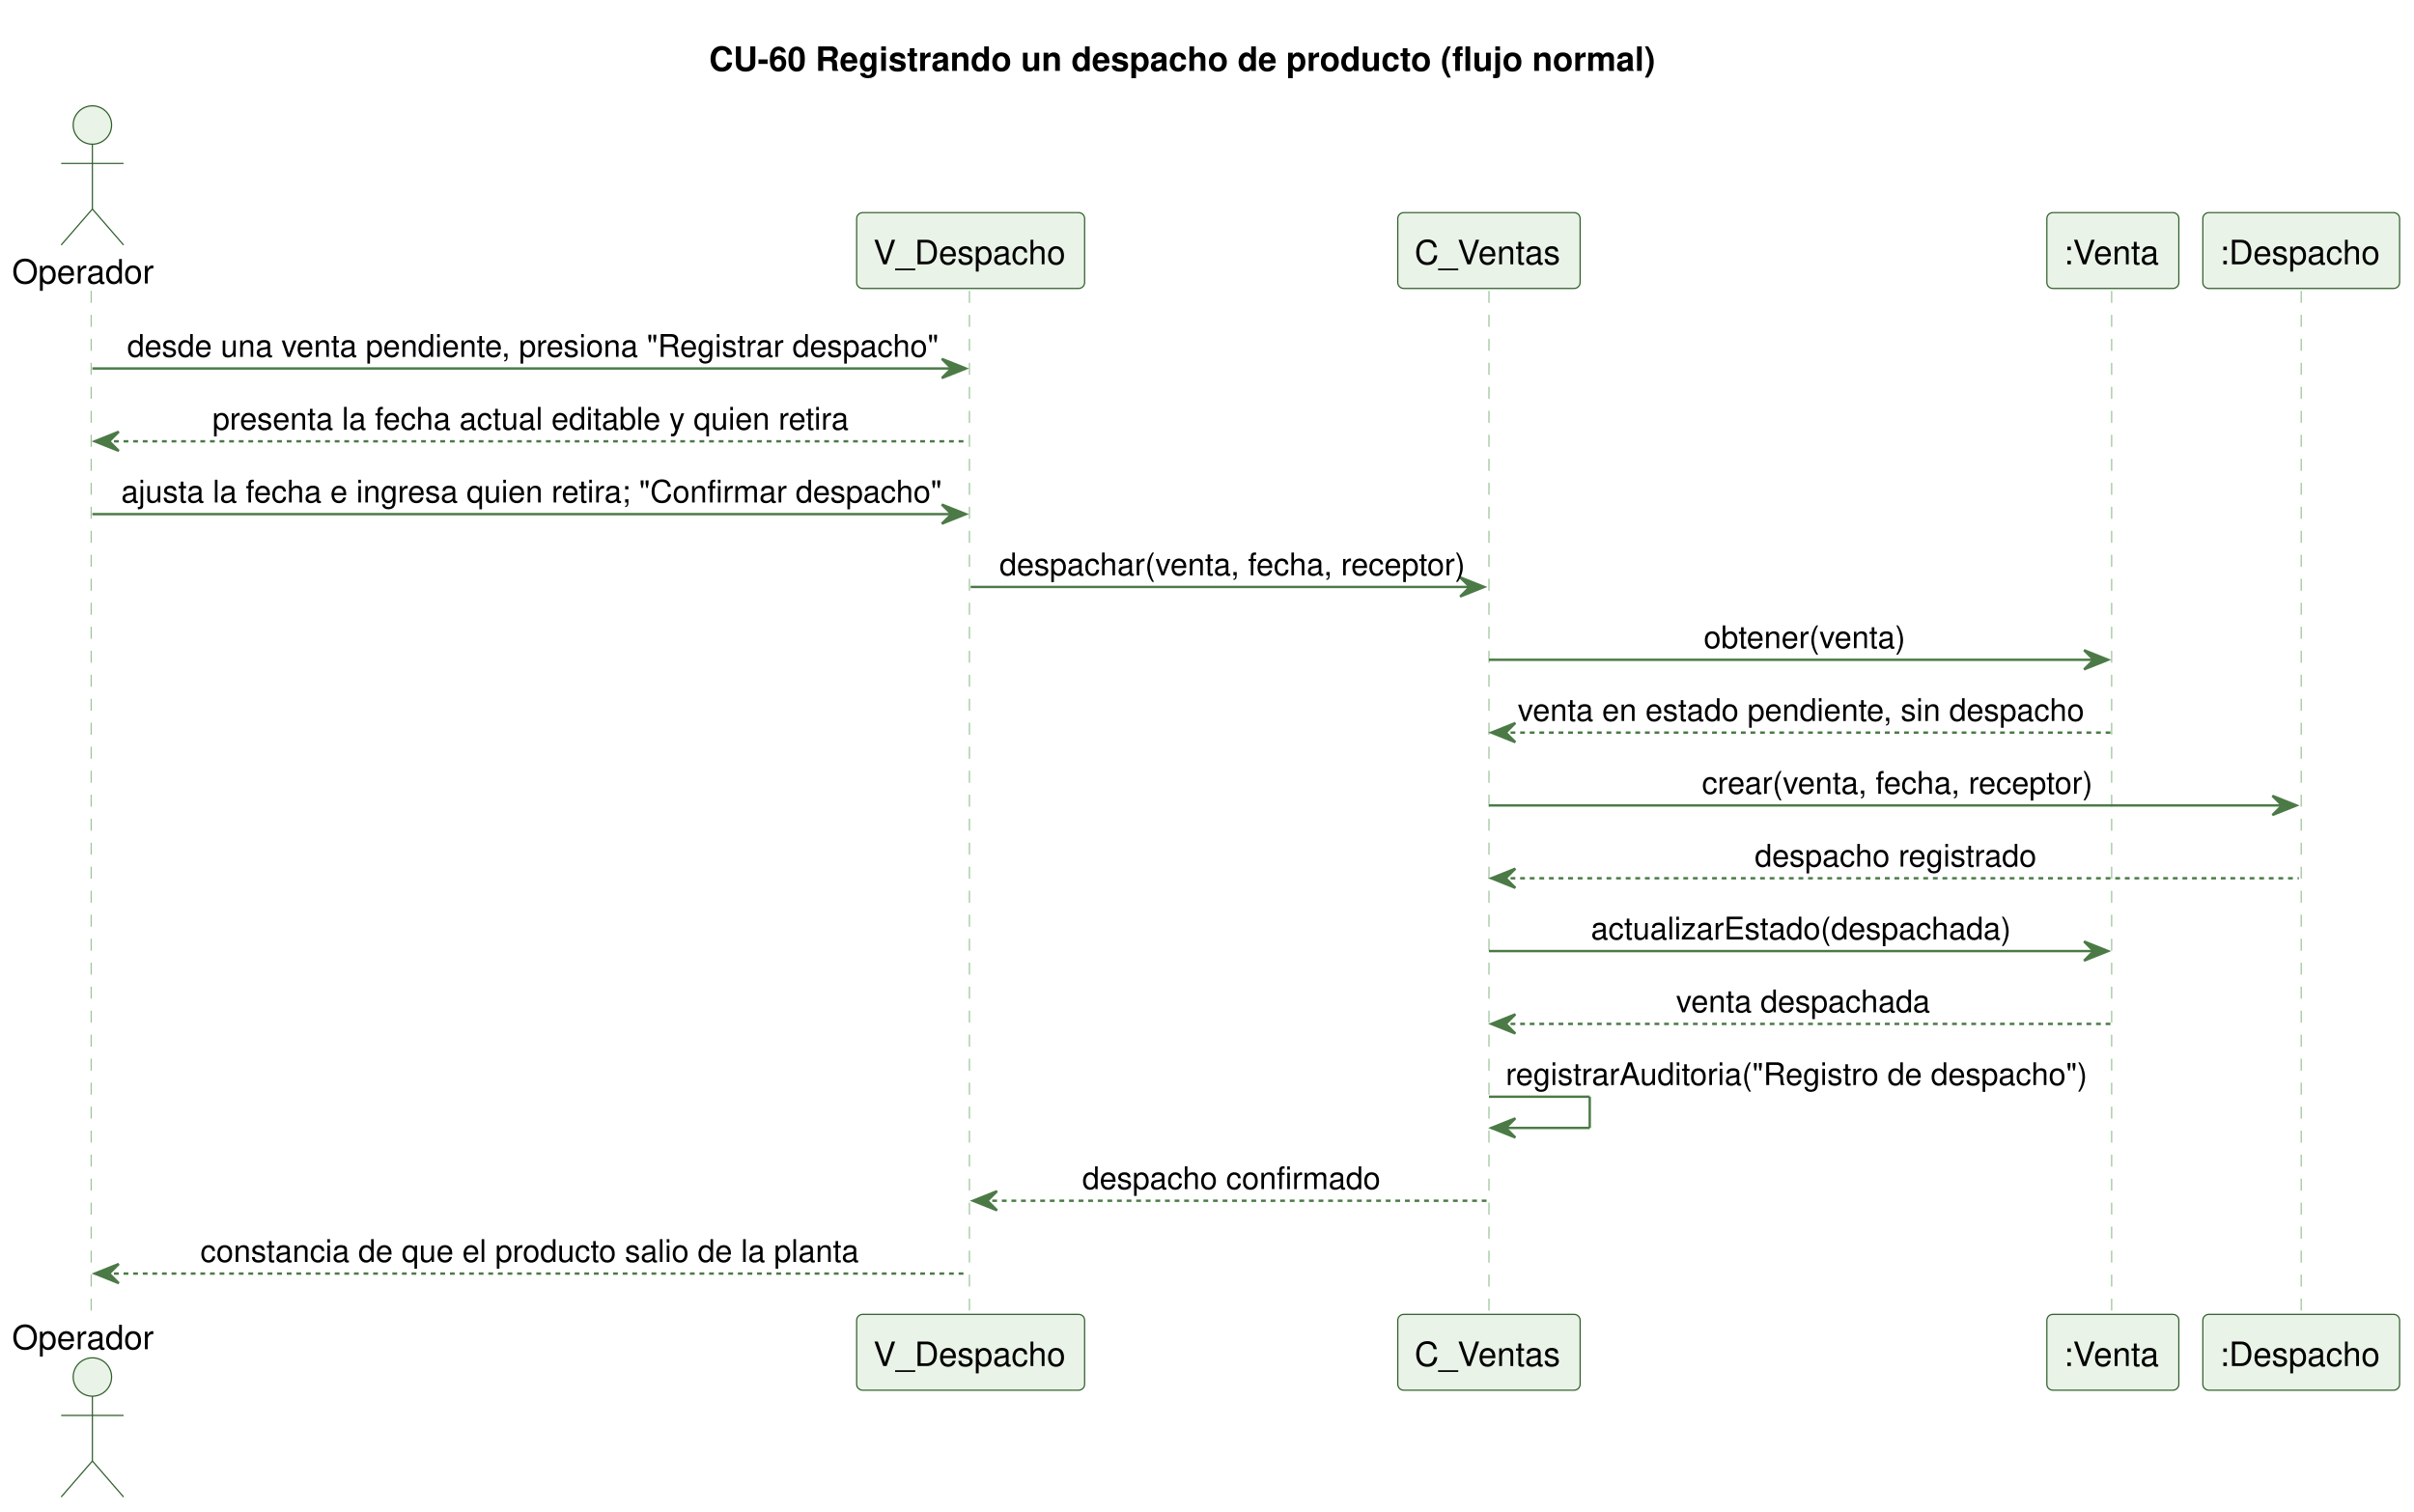
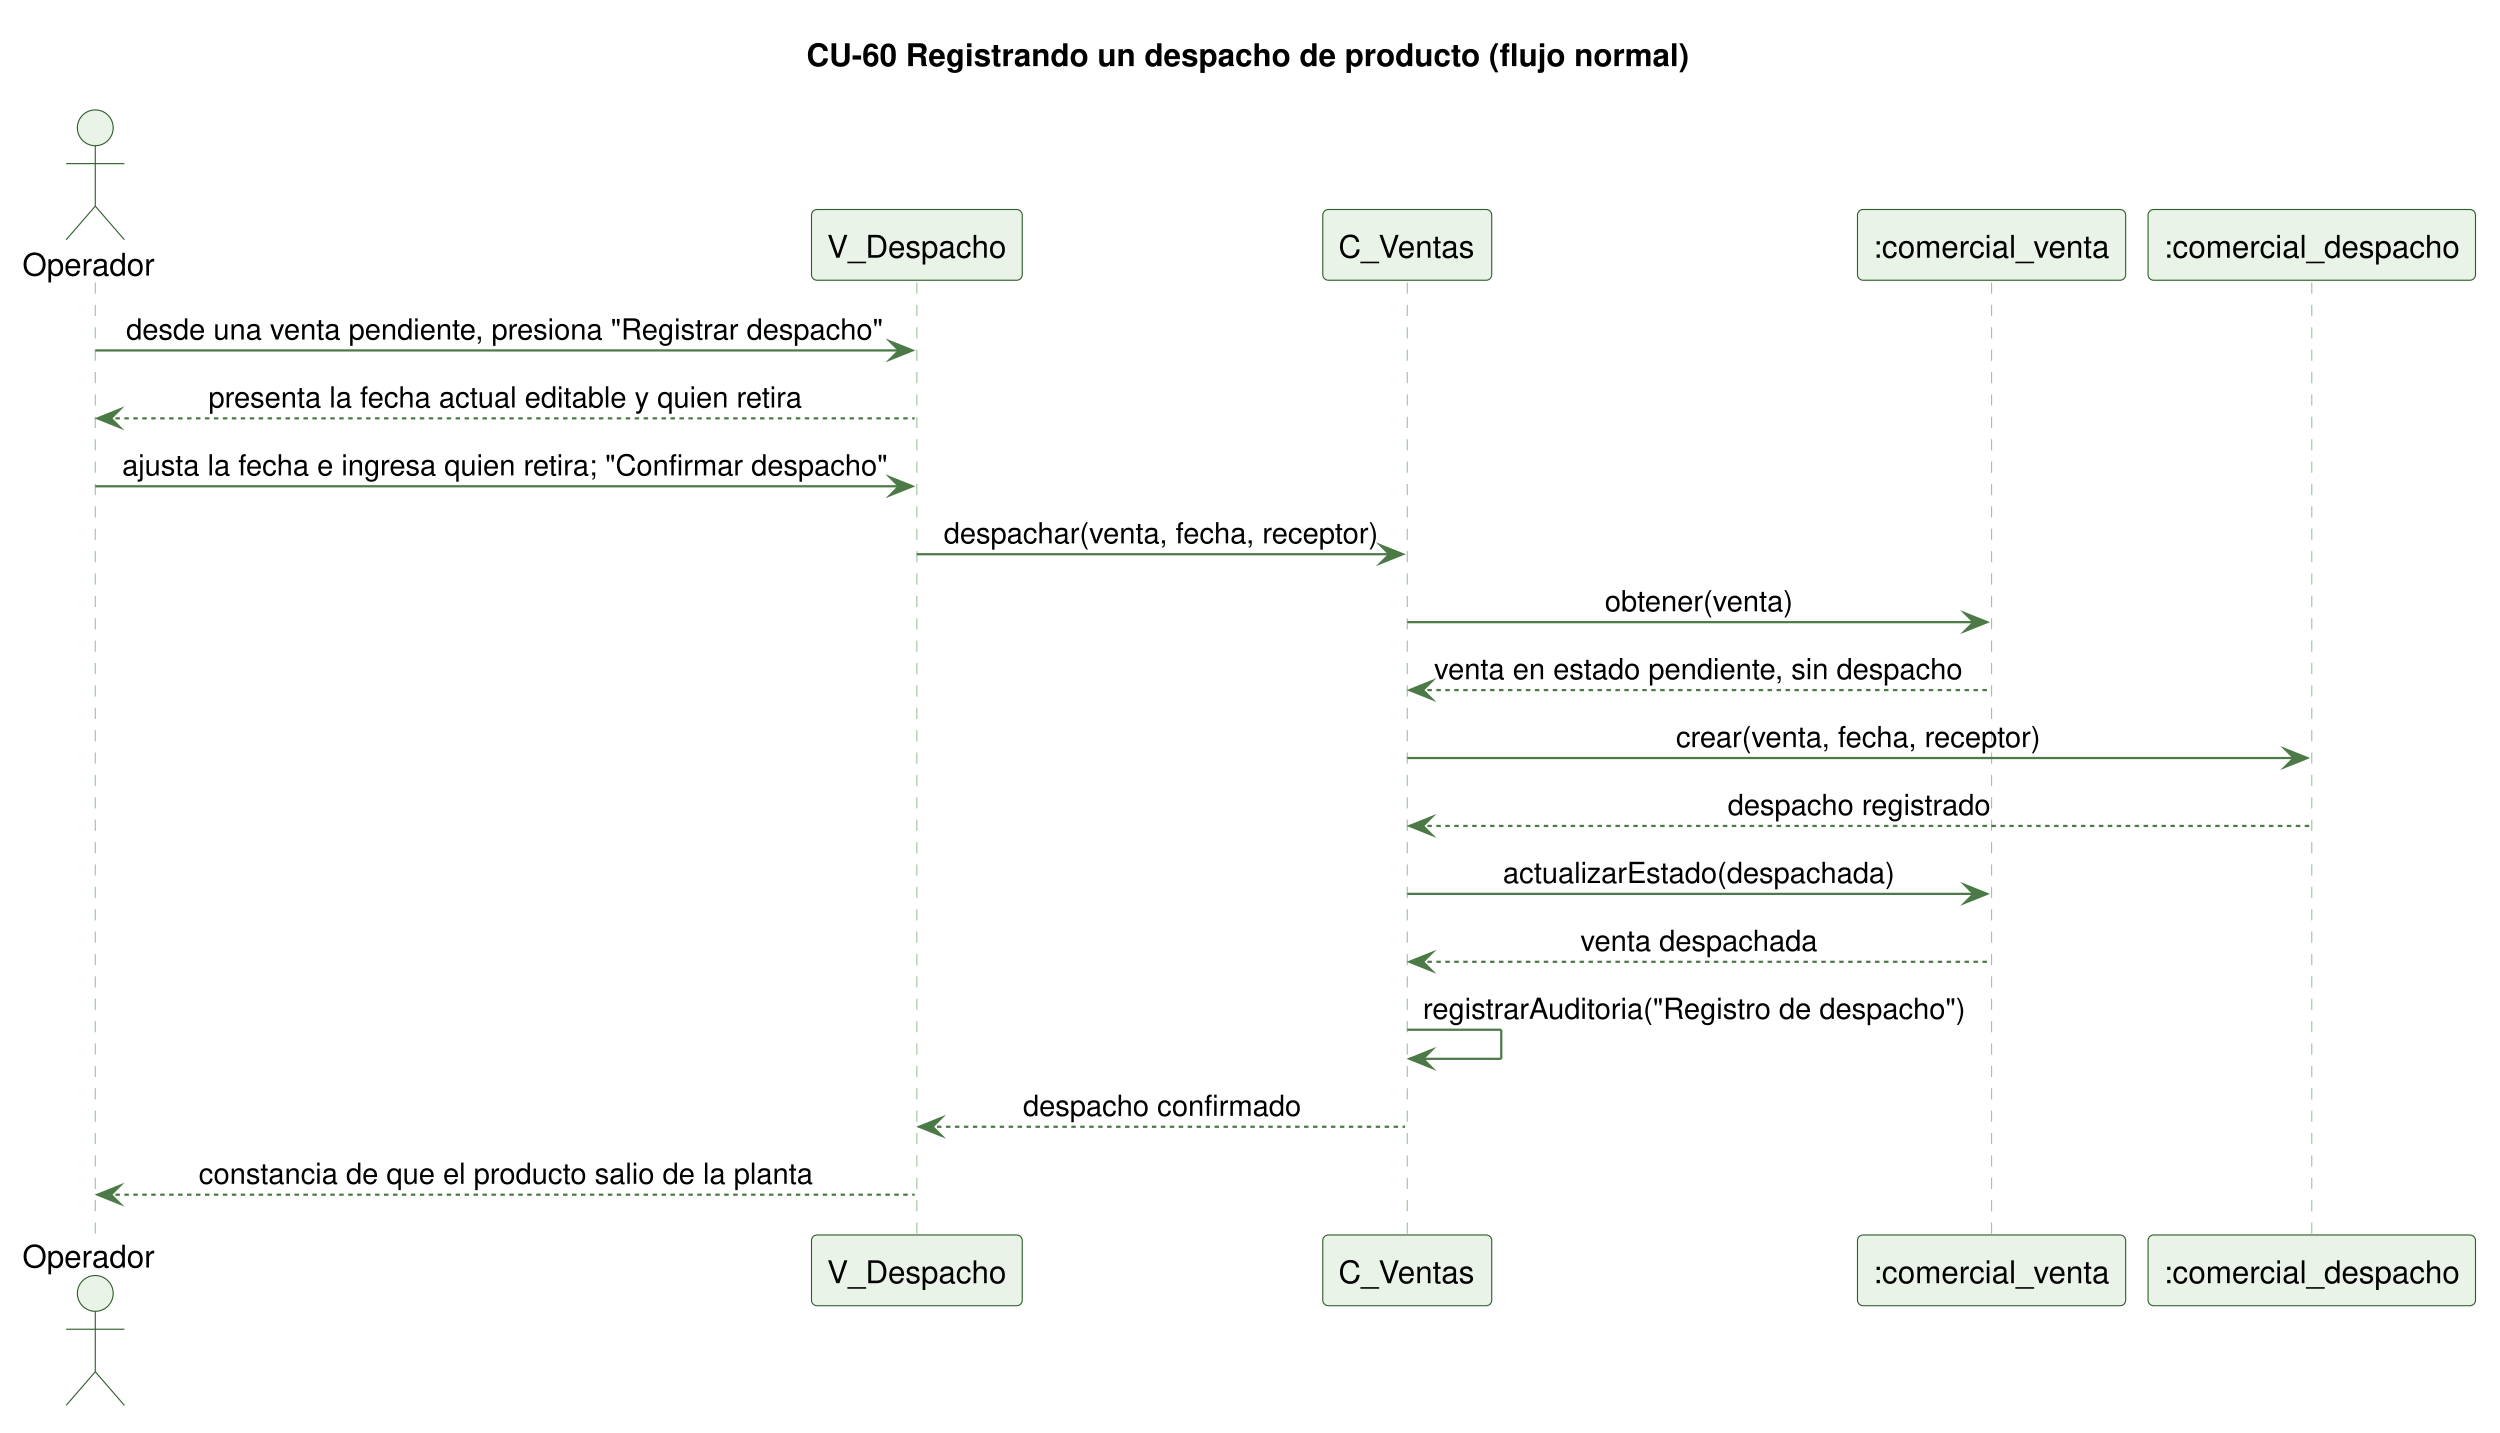
- <svg xmlns="http://www.w3.org/2000/svg" contentStyleType="text/css" height="630px" preserveAspectRatio="none" style="width:1006px;height:630px;background:#FFFFFF;" version="1.1" viewBox="0 0 1006 630" width="1006px" zoomAndPan="magnify">
+ <svg xmlns="http://www.w3.org/2000/svg" version="1.1" data-diagram-type="SEQUENCE" style="width:1117px;height:640px;background:#FFFFFF;" width="1117px" height="640px" viewBox="0 0 1117 640" zoomAndPan="magnify" preserveAspectRatio="none" contentStyleType="text/css">
  <defs />
-   <g>
-     <text fill="#000000" font-family="Helvetica" font-size="14" font-weight="bold" lengthAdjust="spacing" textLength="413" x="295.5" y="29.533">CU-60 Registrando un despacho de producto (flujo normal)</text>
-     <line style="stroke:#9CC49A;stroke-width:0.5;stroke-dasharray:5.0,5.0;" x1="38" x2="38" y1="121.219" y2="548.789" />
-     <line style="stroke:#9CC49A;stroke-width:0.5;stroke-dasharray:5.0,5.0;" x1="404" x2="404" y1="121.219" y2="548.789" />
-     <line style="stroke:#9CC49A;stroke-width:0.5;stroke-dasharray:5.0,5.0;" x1="620.5" x2="620.5" y1="121.219" y2="548.789" />
-     <line style="stroke:#9CC49A;stroke-width:0.5;stroke-dasharray:5.0,5.0;" x1="880" x2="880" y1="121.219" y2="548.789" />
-     <line style="stroke:#9CC49A;stroke-width:0.5;stroke-dasharray:5.0,5.0;" x1="959" x2="959" y1="121.219" y2="548.789" />
-     <text fill="#000000" font-family="Helvetica" font-size="14" lengthAdjust="spacing" textLength="61" x="5" y="118.143">Operador</text>
-     <ellipse cx="38.5" cy="52.109" fill="#EAF3E7" rx="8" ry="8" style="stroke:#2E5E2A;stroke-width:0.5;" />
-     <path d="M38.5,60.109 L38.5,87.109 M25.5,68.109 L51.5,68.109 M38.5,87.109 L25.5,102.109 M38.5,87.109 L51.5,102.109 " fill="none" style="stroke:#2E5E2A;stroke-width:0.5;" />
-     <text fill="#000000" font-family="Helvetica" font-size="14" lengthAdjust="spacing" textLength="61" x="5" y="562.322">Operador</text>
-     <ellipse cx="38.5" cy="573.898" fill="#EAF3E7" rx="8" ry="8" style="stroke:#2E5E2A;stroke-width:0.5;" />
-     <path d="M38.5,581.898 L38.5,608.898 M25.5,589.898 L51.5,589.898 M38.5,608.898 L25.5,623.898 M38.5,608.898 L51.5,623.898 " fill="none" style="stroke:#2E5E2A;stroke-width:0.5;" />
-     <rect fill="#EAF3E7" height="31.609" rx="2.5" ry="2.5" style="stroke:#2E5E2A;stroke-width:0.5;" width="95" x="357" y="88.609" />
-     <text fill="#000000" font-family="Helvetica" font-size="14" lengthAdjust="spacing" textLength="81" x="364" y="110.143">V_Despacho</text>
-     <rect fill="#EAF3E7" height="31.609" rx="2.5" ry="2.5" style="stroke:#2E5E2A;stroke-width:0.5;" width="95" x="357" y="547.789" />
-     <text fill="#000000" font-family="Helvetica" font-size="14" lengthAdjust="spacing" textLength="81" x="364" y="569.322">V_Despacho</text>
-     <rect fill="#EAF3E7" height="31.609" rx="2.5" ry="2.5" style="stroke:#2E5E2A;stroke-width:0.5;" width="76" x="582.5" y="88.609" />
-     <text fill="#000000" font-family="Helvetica" font-size="14" lengthAdjust="spacing" textLength="62" x="589.5" y="110.143">C_Ventas</text>
-     <rect fill="#EAF3E7" height="31.609" rx="2.5" ry="2.5" style="stroke:#2E5E2A;stroke-width:0.5;" width="76" x="582.5" y="547.789" />
-     <text fill="#000000" font-family="Helvetica" font-size="14" lengthAdjust="spacing" textLength="62" x="589.5" y="569.322">C_Ventas</text>
-     <rect fill="#EAF3E7" height="31.609" rx="2.5" ry="2.5" style="stroke:#2E5E2A;stroke-width:0.5;" width="55" x="853" y="88.609" />
-     <text fill="#000000" font-family="Helvetica" font-size="14" lengthAdjust="spacing" textLength="41" x="860" y="110.143">:Venta</text>
-     <rect fill="#EAF3E7" height="31.609" rx="2.5" ry="2.5" style="stroke:#2E5E2A;stroke-width:0.5;" width="55" x="853" y="547.789" />
-     <text fill="#000000" font-family="Helvetica" font-size="14" lengthAdjust="spacing" textLength="41" x="860" y="569.322">:Venta</text>
-     <rect fill="#EAF3E7" height="31.609" rx="2.5" ry="2.5" style="stroke:#2E5E2A;stroke-width:0.5;" width="82" x="918" y="88.609" />
-     <text fill="#000000" font-family="Helvetica" font-size="14" lengthAdjust="spacing" textLength="68" x="925" y="110.143">:Despacho</text>
-     <rect fill="#EAF3E7" height="31.609" rx="2.5" ry="2.5" style="stroke:#2E5E2A;stroke-width:0.5;" width="82" x="918" y="547.789" />
-     <text fill="#000000" font-family="Helvetica" font-size="14" lengthAdjust="spacing" textLength="68" x="925" y="569.322">:Despacho</text>
-     <polygon fill="#4B7A46" points="392.5,149.57,402.5,153.57,392.5,157.57,396.5,153.57" style="stroke:#4B7A46;stroke-width:1.0;" />
-     <line style="stroke:#4B7A46;stroke-width:1.0;" x1="38.5" x2="398.5" y1="153.57" y2="153.57" />
-     <text fill="#000000" font-family="Helvetica" font-size="13" lengthAdjust="spacing" textLength="337" x="53" y="148.714">desde una venta pendiente, presiona "Registrar despacho"</text>
-     <polygon fill="#4B7A46" points="49.5,179.922,39.5,183.922,49.5,187.922,45.5,183.922" style="stroke:#4B7A46;stroke-width:1.0;" />
-     <line style="stroke:#4B7A46;stroke-width:1.0;stroke-dasharray:2.0,2.0;" x1="43.5" x2="403.5" y1="183.922" y2="183.922" />
-     <text fill="#000000" font-family="Helvetica" font-size="13" lengthAdjust="spacing" textLength="266" x="88.5" y="179.065">presenta la fecha actual editable y quien retira</text>
-     <polygon fill="#4B7A46" points="392.5,210.273,402.5,214.273,392.5,218.273,396.5,214.273" style="stroke:#4B7A46;stroke-width:1.0;" />
-     <line style="stroke:#4B7A46;stroke-width:1.0;" x1="38.5" x2="398.5" y1="214.273" y2="214.273" />
-     <text fill="#000000" font-family="Helvetica" font-size="13" lengthAdjust="spacing" textLength="342" x="50.5" y="209.417">ajusta la fecha e ingresa quien retira; "Confirmar despacho"</text>
-     <polygon fill="#4B7A46" points="608.5,240.625,618.5,244.625,608.5,248.625,612.5,244.625" style="stroke:#4B7A46;stroke-width:1.0;" />
-     <line style="stroke:#4B7A46;stroke-width:1.0;" x1="404.5" x2="614.5" y1="244.625" y2="244.625" />
-     <text fill="#000000" font-family="Helvetica" font-size="13" lengthAdjust="spacing" textLength="192" x="416.5" y="239.769">despachar(venta, fecha, receptor)</text>
-     <polygon fill="#4B7A46" points="868.5,270.977,878.5,274.977,868.5,278.977,872.5,274.977" style="stroke:#4B7A46;stroke-width:1.0;" />
-     <line style="stroke:#4B7A46;stroke-width:1.0;" x1="620.5" x2="874.5" y1="274.977" y2="274.977" />
-     <text fill="#000000" font-family="Helvetica" font-size="13" lengthAdjust="spacing" textLength="81" x="710" y="270.12">obtener(venta)</text>
-     <polygon fill="#4B7A46" points="631.5,301.328,621.5,305.328,631.5,309.328,627.5,305.328" style="stroke:#4B7A46;stroke-width:1.0;" />
-     <line style="stroke:#4B7A46;stroke-width:1.0;stroke-dasharray:2.0,2.0;" x1="625.5" x2="879.5" y1="305.328" y2="305.328" />
-     <text fill="#000000" font-family="Helvetica" font-size="13" lengthAdjust="spacing" textLength="236" x="632.5" y="300.472">venta en estado pendiente, sin despacho</text>
-     <polygon fill="#4B7A46" points="947,331.68,957,335.68,947,339.68,951,335.68" style="stroke:#4B7A46;stroke-width:1.0;" />
-     <line style="stroke:#4B7A46;stroke-width:1.0;" x1="620.5" x2="953" y1="335.68" y2="335.68" />
-     <text fill="#000000" font-family="Helvetica" font-size="13" lengthAdjust="spacing" textLength="161" x="709.25" y="330.823">crear(venta, fecha, receptor)</text>
-     <polygon fill="#4B7A46" points="631.5,362.031,621.5,366.031,631.5,370.031,627.5,366.031" style="stroke:#4B7A46;stroke-width:1.0;" />
-     <line style="stroke:#4B7A46;stroke-width:1.0;stroke-dasharray:2.0,2.0;" x1="625.5" x2="958" y1="366.031" y2="366.031" />
-     <text fill="#000000" font-family="Helvetica" font-size="13" lengthAdjust="spacing" textLength="117" x="731.25" y="361.175">despacho registrado</text>
-     <polygon fill="#4B7A46" points="868.5,392.383,878.5,396.383,868.5,400.383,872.5,396.383" style="stroke:#4B7A46;stroke-width:1.0;" />
-     <line style="stroke:#4B7A46;stroke-width:1.0;" x1="620.5" x2="874.5" y1="396.383" y2="396.383" />
-     <text fill="#000000" font-family="Helvetica" font-size="13" lengthAdjust="spacing" textLength="175" x="663" y="391.526">actualizarEstado(despachada)</text>
-     <polygon fill="#4B7A46" points="631.5,422.734,621.5,426.734,631.5,430.734,627.5,426.734" style="stroke:#4B7A46;stroke-width:1.0;" />
-     <line style="stroke:#4B7A46;stroke-width:1.0;stroke-dasharray:2.0,2.0;" x1="625.5" x2="879.5" y1="426.734" y2="426.734" />
-     <text fill="#000000" font-family="Helvetica" font-size="13" lengthAdjust="spacing" textLength="104" x="698.5" y="421.878">venta despachada</text>
-     <line style="stroke:#4B7A46;stroke-width:1.0;" x1="620.5" x2="662.5" y1="457.086" y2="457.086" />
-     <line style="stroke:#4B7A46;stroke-width:1.0;" x1="662.5" x2="662.5" y1="457.086" y2="470.086" />
-     <line style="stroke:#4B7A46;stroke-width:1.0;" x1="621.5" x2="662.5" y1="470.086" y2="470.086" />
-     <polygon fill="#4B7A46" points="631.5,466.086,621.5,470.086,631.5,474.086,627.5,470.086" style="stroke:#4B7A46;stroke-width:1.0;" />
-     <text fill="#000000" font-family="Helvetica" font-size="13" lengthAdjust="spacing" textLength="242" x="627.5" y="452.229">registrarAuditoria("Registro de despacho")</text>
-     <polygon fill="#4B7A46" points="415.5,496.438,405.5,500.438,415.5,504.438,411.5,500.438" style="stroke:#4B7A46;stroke-width:1.0;" />
-     <line style="stroke:#4B7A46;stroke-width:1.0;stroke-dasharray:2.0,2.0;" x1="409.5" x2="619.5" y1="500.438" y2="500.438" />
-     <text fill="#000000" font-family="Helvetica" font-size="13" lengthAdjust="spacing" textLength="123" x="451" y="495.581">despacho confirmado</text>
-     <polygon fill="#4B7A46" points="49.5,526.789,39.5,530.789,49.5,534.789,45.5,530.789" style="stroke:#4B7A46;stroke-width:1.0;" />
-     <line style="stroke:#4B7A46;stroke-width:1.0;stroke-dasharray:2.0,2.0;" x1="43.5" x2="403.5" y1="530.789" y2="530.789" />
-     <text fill="#000000" font-family="Helvetica" font-size="13" lengthAdjust="spacing" textLength="276" x="83.5" y="525.933">constancia de que el producto salio de la planta</text>
+   <g font-family="sans-serif" lengthAdjust="spacing">
+     <g class="title" data-source-line="13">
+       <text x="360.347" y="29.533" fill="#000" font-size="14" textLength="394.352" font-weight="700" font-family="Helvetica">CU-60 Registrando un despacho de producto (flujo normal)</text>
+     </g>
+     <g>
+       <rect x="39.072" y="126.219" width="8" height="425.57" fill="#000" fill-opacity="0" />
+       <line x1="42.572" y1="126.219" x2="42.572" y2="551.789" style="stroke:#9CC49A;stroke-width:0.5;stroke-dasharray:5,5;" />
+     </g>
+     <g>
+       <rect x="406.157" y="126.219" width="8" height="425.57" fill="#000" fill-opacity="0" />
+       <line x1="409.657" y1="126.219" x2="409.657" y2="551.789" style="stroke:#9CC49A;stroke-width:0.5;stroke-dasharray:5,5;" />
+     </g>
+     <g>
+       <rect x="625.265" y="126.219" width="8" height="425.57" fill="#000" fill-opacity="0" />
+       <line x1="628.765" y1="126.219" x2="628.765" y2="551.789" style="stroke:#9CC49A;stroke-width:0.5;stroke-dasharray:5,5;" />
+     </g>
+     <g>
+       <rect x="886.337" y="126.219" width="8" height="425.57" fill="#000" fill-opacity="0" />
+       <line x1="889.837" y1="126.219" x2="889.837" y2="551.789" style="stroke:#9CC49A;stroke-width:0.5;stroke-dasharray:5,5;" />
+     </g>
+     <g>
+       <rect x="1029.398" y="126.219" width="8" height="425.57" fill="#000" fill-opacity="0" />
+       <line x1="1032.898" y1="126.219" x2="1032.898" y2="551.789" style="stroke:#9CC49A;stroke-width:0.5;stroke-dasharray:5,5;" />
+     </g>
+     <text x="10" y="123.143" fill="#000" font-size="14" textLength="59.145" font-family="Helvetica">Operador</text>
+     <ellipse cx="42.572" cy="57.109" rx="8" ry="8" fill="#EAF3E7" style="stroke:#2E5E2A;stroke-width:0.5;" />
+     <path d="M42.572,65.109 L42.572,92.109 M29.572,73.109 L55.572,73.109 M42.572,92.109 L29.572,107.109 M42.572,92.109 L55.572,107.109" style="stroke:#2E5E2A;stroke-width:0.5;" fill="none" />
+     <rect x="362.574" y="93.609" width="94.165" height="31.609" fill="#EAF3E7" style="stroke:#2E5E2A;stroke-width:0.5;" rx="2.5" ry="2.5" />
+     <text x="369.574" y="115.143" fill="#000" font-size="14" textLength="80.165" font-family="Helvetica">V_Despacho</text>
+     <rect x="591.023" y="93.609" width="75.482" height="31.609" fill="#EAF3E7" style="stroke:#2E5E2A;stroke-width:0.5;" rx="2.5" ry="2.5" />
+     <text x="598.023" y="115.143" fill="#000" font-size="14" textLength="61.482" font-family="Helvetica">C_Ventas</text>
+     <rect x="829.923" y="93.609" width="119.827" height="31.609" fill="#EAF3E7" style="stroke:#2E5E2A;stroke-width:0.5;" rx="2.5" ry="2.5" />
+     <text x="836.923" y="115.143" fill="#000" font-size="14" textLength="105.827" font-family="Helvetica">:comercial_venta</text>
+     <rect x="959.75" y="93.609" width="146.296" height="31.609" fill="#EAF3E7" style="stroke:#2E5E2A;stroke-width:0.5;" rx="2.5" ry="2.5" />
+     <text x="966.75" y="115.143" fill="#000" font-size="14" textLength="132.296" font-family="Helvetica">:comercial_despacho</text>
+     <text x="10" y="566.322" fill="#000" font-size="14" textLength="59.145" font-family="Helvetica">Operador</text>
+     <ellipse cx="42.572" cy="577.898" rx="8" ry="8" fill="#EAF3E7" style="stroke:#2E5E2A;stroke-width:0.5;" />
+     <path d="M42.572,585.898 L42.572,612.898 M29.572,593.898 L55.572,593.898 M42.572,612.898 L29.572,627.898 M42.572,612.898 L55.572,627.898" style="stroke:#2E5E2A;stroke-width:0.5;" fill="none" />
+     <rect x="362.574" y="551.789" width="94.165" height="31.609" fill="#EAF3E7" style="stroke:#2E5E2A;stroke-width:0.5;" rx="2.5" ry="2.5" />
+     <text x="369.574" y="573.322" fill="#000" font-size="14" textLength="80.165" font-family="Helvetica">V_Despacho</text>
+     <rect x="591.023" y="551.789" width="75.482" height="31.609" fill="#EAF3E7" style="stroke:#2E5E2A;stroke-width:0.5;" rx="2.5" ry="2.5" />
+     <text x="598.023" y="573.322" fill="#000" font-size="14" textLength="61.482" font-family="Helvetica">C_Ventas</text>
+     <rect x="829.923" y="551.789" width="119.827" height="31.609" fill="#EAF3E7" style="stroke:#2E5E2A;stroke-width:0.5;" rx="2.5" ry="2.5" />
+     <text x="836.923" y="573.322" fill="#000" font-size="14" textLength="105.827" font-family="Helvetica">:comercial_venta</text>
+     <rect x="959.75" y="551.789" width="146.296" height="31.609" fill="#EAF3E7" style="stroke:#2E5E2A;stroke-width:0.5;" rx="2.5" ry="2.5" />
+     <text x="966.75" y="573.322" fill="#000" font-size="14" textLength="132.296" font-family="Helvetica">:comercial_despacho</text>
+     <polygon points="397.657,152.57,407.657,156.57,397.657,160.57,401.657,156.57" fill="#4B7A46" style="stroke:#4B7A46;stroke-width:1;stroke-linejoin:miter;stroke-miterlimit:10;" />
+     <line x1="42.572" y1="156.57" x2="403.657" y2="156.57" style="stroke:#4B7A46;stroke-width:1;" />
+     <text x="56.356" y="151.714" fill="#000" font-size="13" textLength="339.517" font-family="Helvetica">desde una venta pendiente, presiona "Registrar despacho"</text>
+     <polygon points="53.572,182.922,43.572,186.922,53.572,190.922,49.572,186.922" fill="#4B7A46" style="stroke:#4B7A46;stroke-width:1;stroke-linejoin:miter;stroke-miterlimit:10;" />
+     <line x1="47.572" y1="186.922" x2="408.657" y2="186.922" style="stroke:#4B7A46;stroke-width:1;stroke-dasharray:2,2;" />
+     <text x="93.141" y="182.065" fill="#000" font-size="13" textLength="265.948" font-family="Helvetica">presenta la fecha actual editable y quien retira</text>
+     <polygon points="397.657,213.273,407.657,217.273,397.657,221.273,401.657,217.273" fill="#4B7A46" style="stroke:#4B7A46;stroke-width:1;stroke-linejoin:miter;stroke-miterlimit:10;" />
+     <line x1="42.572" y1="217.273" x2="403.657" y2="217.273" style="stroke:#4B7A46;stroke-width:1;" />
+     <text x="54.572" y="212.417" fill="#000" font-size="13" textLength="343.084" font-family="Helvetica">ajusta la fecha e ingresa quien retira; "Confirmar despacho"</text>
+     <polygon points="616.765,243.625,626.765,247.625,616.765,251.625,620.765,247.625" fill="#4B7A46" style="stroke:#4B7A46;stroke-width:1;stroke-linejoin:miter;stroke-miterlimit:10;" />
+     <line x1="409.657" y1="247.625" x2="622.765" y2="247.625" style="stroke:#4B7A46;stroke-width:1;" />
+     <text x="421.657" y="242.769" fill="#000" font-size="13" textLength="195.108" font-family="Helvetica">despachar(venta, fecha, receptor)</text>
+     <polygon points="877.837,273.977,887.837,277.977,877.837,281.977,881.837,277.977" fill="#4B7A46" style="stroke:#4B7A46;stroke-width:1;stroke-linejoin:miter;stroke-miterlimit:10;" />
+     <line x1="628.765" y1="277.977" x2="883.837" y2="277.977" style="stroke:#4B7A46;stroke-width:1;" />
+     <text x="717.025" y="273.12" fill="#000" font-size="13" textLength="84.551" font-family="Helvetica">obtener(venta)</text>
+     <polygon points="639.765,304.328,629.765,308.328,639.765,312.328,635.765,308.328" fill="#4B7A46" style="stroke:#4B7A46;stroke-width:1;stroke-linejoin:miter;stroke-miterlimit:10;" />
+     <line x1="633.765" y1="308.328" x2="888.837" y2="308.328" style="stroke:#4B7A46;stroke-width:1;stroke-dasharray:2,2;" />
+     <text x="640.765" y="303.472" fill="#000" font-size="13" textLength="237.072" font-family="Helvetica">venta en estado pendiente, sin despacho</text>
+     <polygon points="1020.898,334.68,1030.898,338.68,1020.898,342.68,1024.898,338.68" fill="#4B7A46" style="stroke:#4B7A46;stroke-width:1;stroke-linejoin:miter;stroke-miterlimit:10;" />
+     <line x1="628.765" y1="338.68" x2="1026.898" y2="338.68" style="stroke:#4B7A46;stroke-width:1;" />
+     <text x="748.823" y="333.823" fill="#000" font-size="13" textLength="164.017" font-family="Helvetica">crear(venta, fecha, receptor)</text>
+     <polygon points="639.765,365.031,629.765,369.031,639.765,373.031,635.765,369.031" fill="#4B7A46" style="stroke:#4B7A46;stroke-width:1;stroke-linejoin:miter;stroke-miterlimit:10;" />
+     <line x1="633.765" y1="369.031" x2="1031.898" y2="369.031" style="stroke:#4B7A46;stroke-width:1;stroke-dasharray:2,2;" />
+     <text x="771.932" y="364.175" fill="#000" font-size="13" textLength="117.8" font-family="Helvetica">despacho registrado</text>
+     <polygon points="877.837,395.383,887.837,399.383,877.837,403.383,881.837,399.383" fill="#4B7A46" style="stroke:#4B7A46;stroke-width:1;stroke-linejoin:miter;stroke-miterlimit:10;" />
+     <line x1="628.765" y1="399.383" x2="883.837" y2="399.383" style="stroke:#4B7A46;stroke-width:1;" />
+     <text x="671.497" y="394.526" fill="#000" font-size="13" textLength="175.608" font-family="Helvetica">actualizarEstado(despachada)</text>
+     <polygon points="639.765,425.734,629.765,429.734,639.765,433.734,635.765,429.734" fill="#4B7A46" style="stroke:#4B7A46;stroke-width:1;stroke-linejoin:miter;stroke-miterlimit:10;" />
+     <line x1="633.765" y1="429.734" x2="888.837" y2="429.734" style="stroke:#4B7A46;stroke-width:1;stroke-dasharray:2,2;" />
+     <text x="706.174" y="424.878" fill="#000" font-size="13" textLength="106.253" font-family="Helvetica">venta despachada</text>
+     <line x1="628.765" y1="460.086" x2="670.765" y2="460.086" style="stroke:#4B7A46;stroke-width:1;" />
+     <line x1="670.765" y1="460.086" x2="670.765" y2="473.086" style="stroke:#4B7A46;stroke-width:1;" />
+     <line x1="629.765" y1="473.086" x2="670.765" y2="473.086" style="stroke:#4B7A46;stroke-width:1;" />
+     <polygon points="639.765,469.086,629.765,473.086,639.765,477.086,635.765,473.086" fill="#4B7A46" style="stroke:#4B7A46;stroke-width:1;stroke-linejoin:miter;stroke-miterlimit:10;" />
+     <text x="635.765" y="455.229" fill="#000" font-size="13" textLength="243.344" font-family="Helvetica">registrarAuditoria("Registro de despacho")</text>
+     <polygon points="420.657,499.438,410.657,503.438,420.657,507.438,416.657,503.438" fill="#4B7A46" style="stroke:#4B7A46;stroke-width:1;stroke-linejoin:miter;stroke-miterlimit:10;" />
+     <line x1="414.657" y1="503.438" x2="627.765" y2="503.438" style="stroke:#4B7A46;stroke-width:1;stroke-dasharray:2,2;" />
+     <text x="457.061" y="498.581" fill="#000" font-size="13" textLength="124.3" font-family="Helvetica">despacho confirmado</text>
+     <polygon points="53.572,529.789,43.572,533.789,53.572,537.789,49.572,533.789" fill="#4B7A46" style="stroke:#4B7A46;stroke-width:1;stroke-linejoin:miter;stroke-miterlimit:10;" />
+     <line x1="47.572" y1="533.789" x2="408.657" y2="533.789" style="stroke:#4B7A46;stroke-width:1;stroke-dasharray:2,2;" />
+     <text x="88.796" y="528.933" fill="#000" font-size="13" textLength="274.638" font-family="Helvetica">constancia de que el producto salio de la planta</text>
  </g>
</svg>
